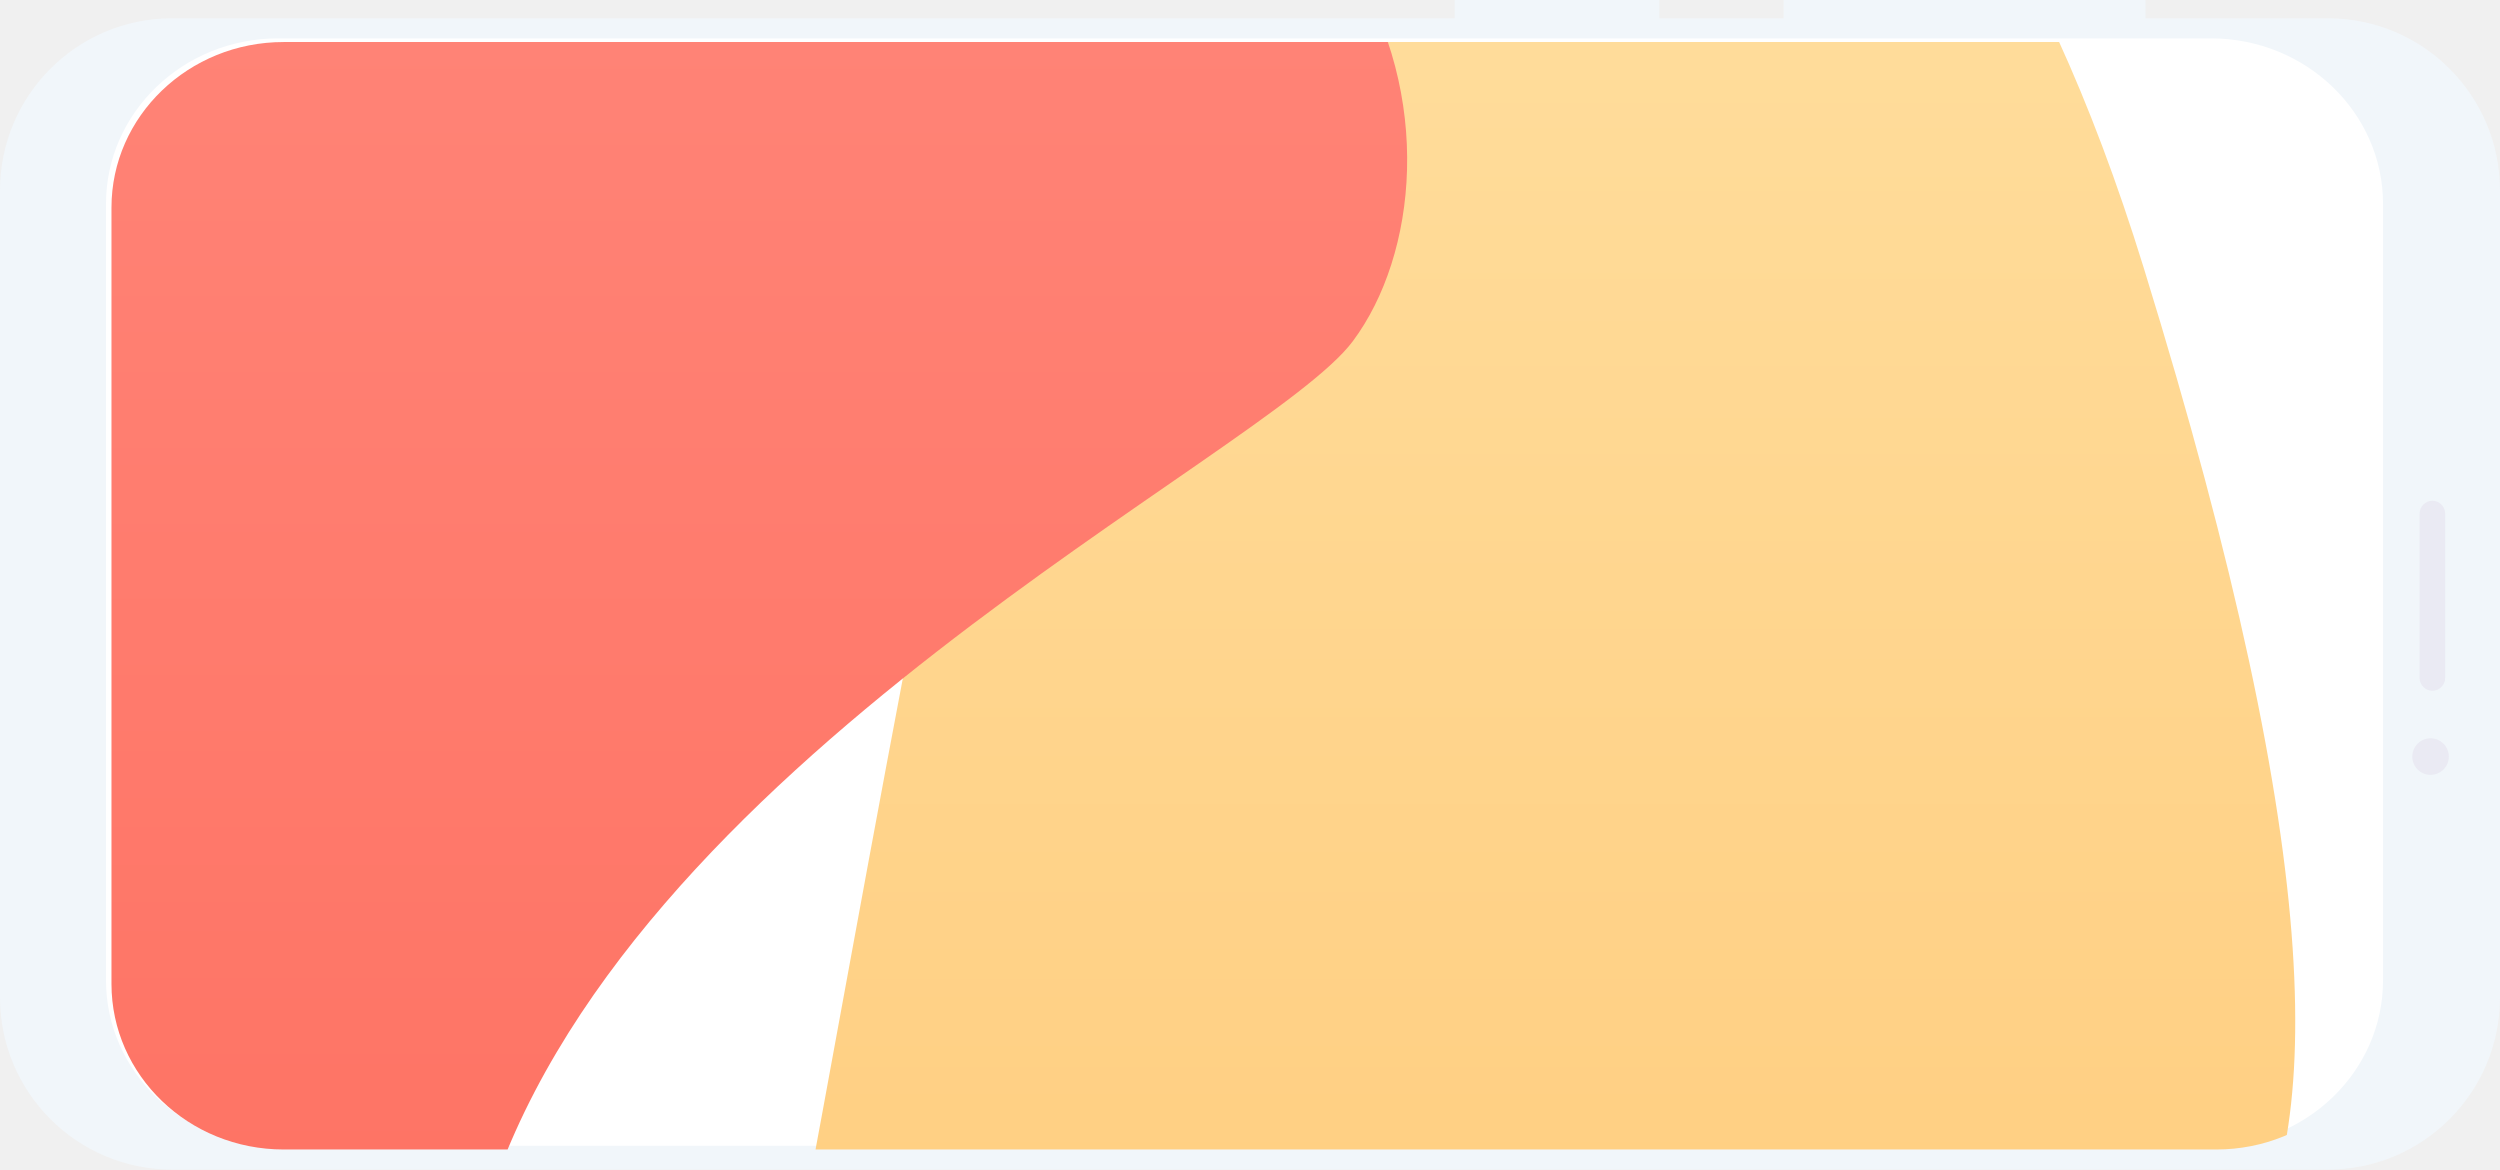
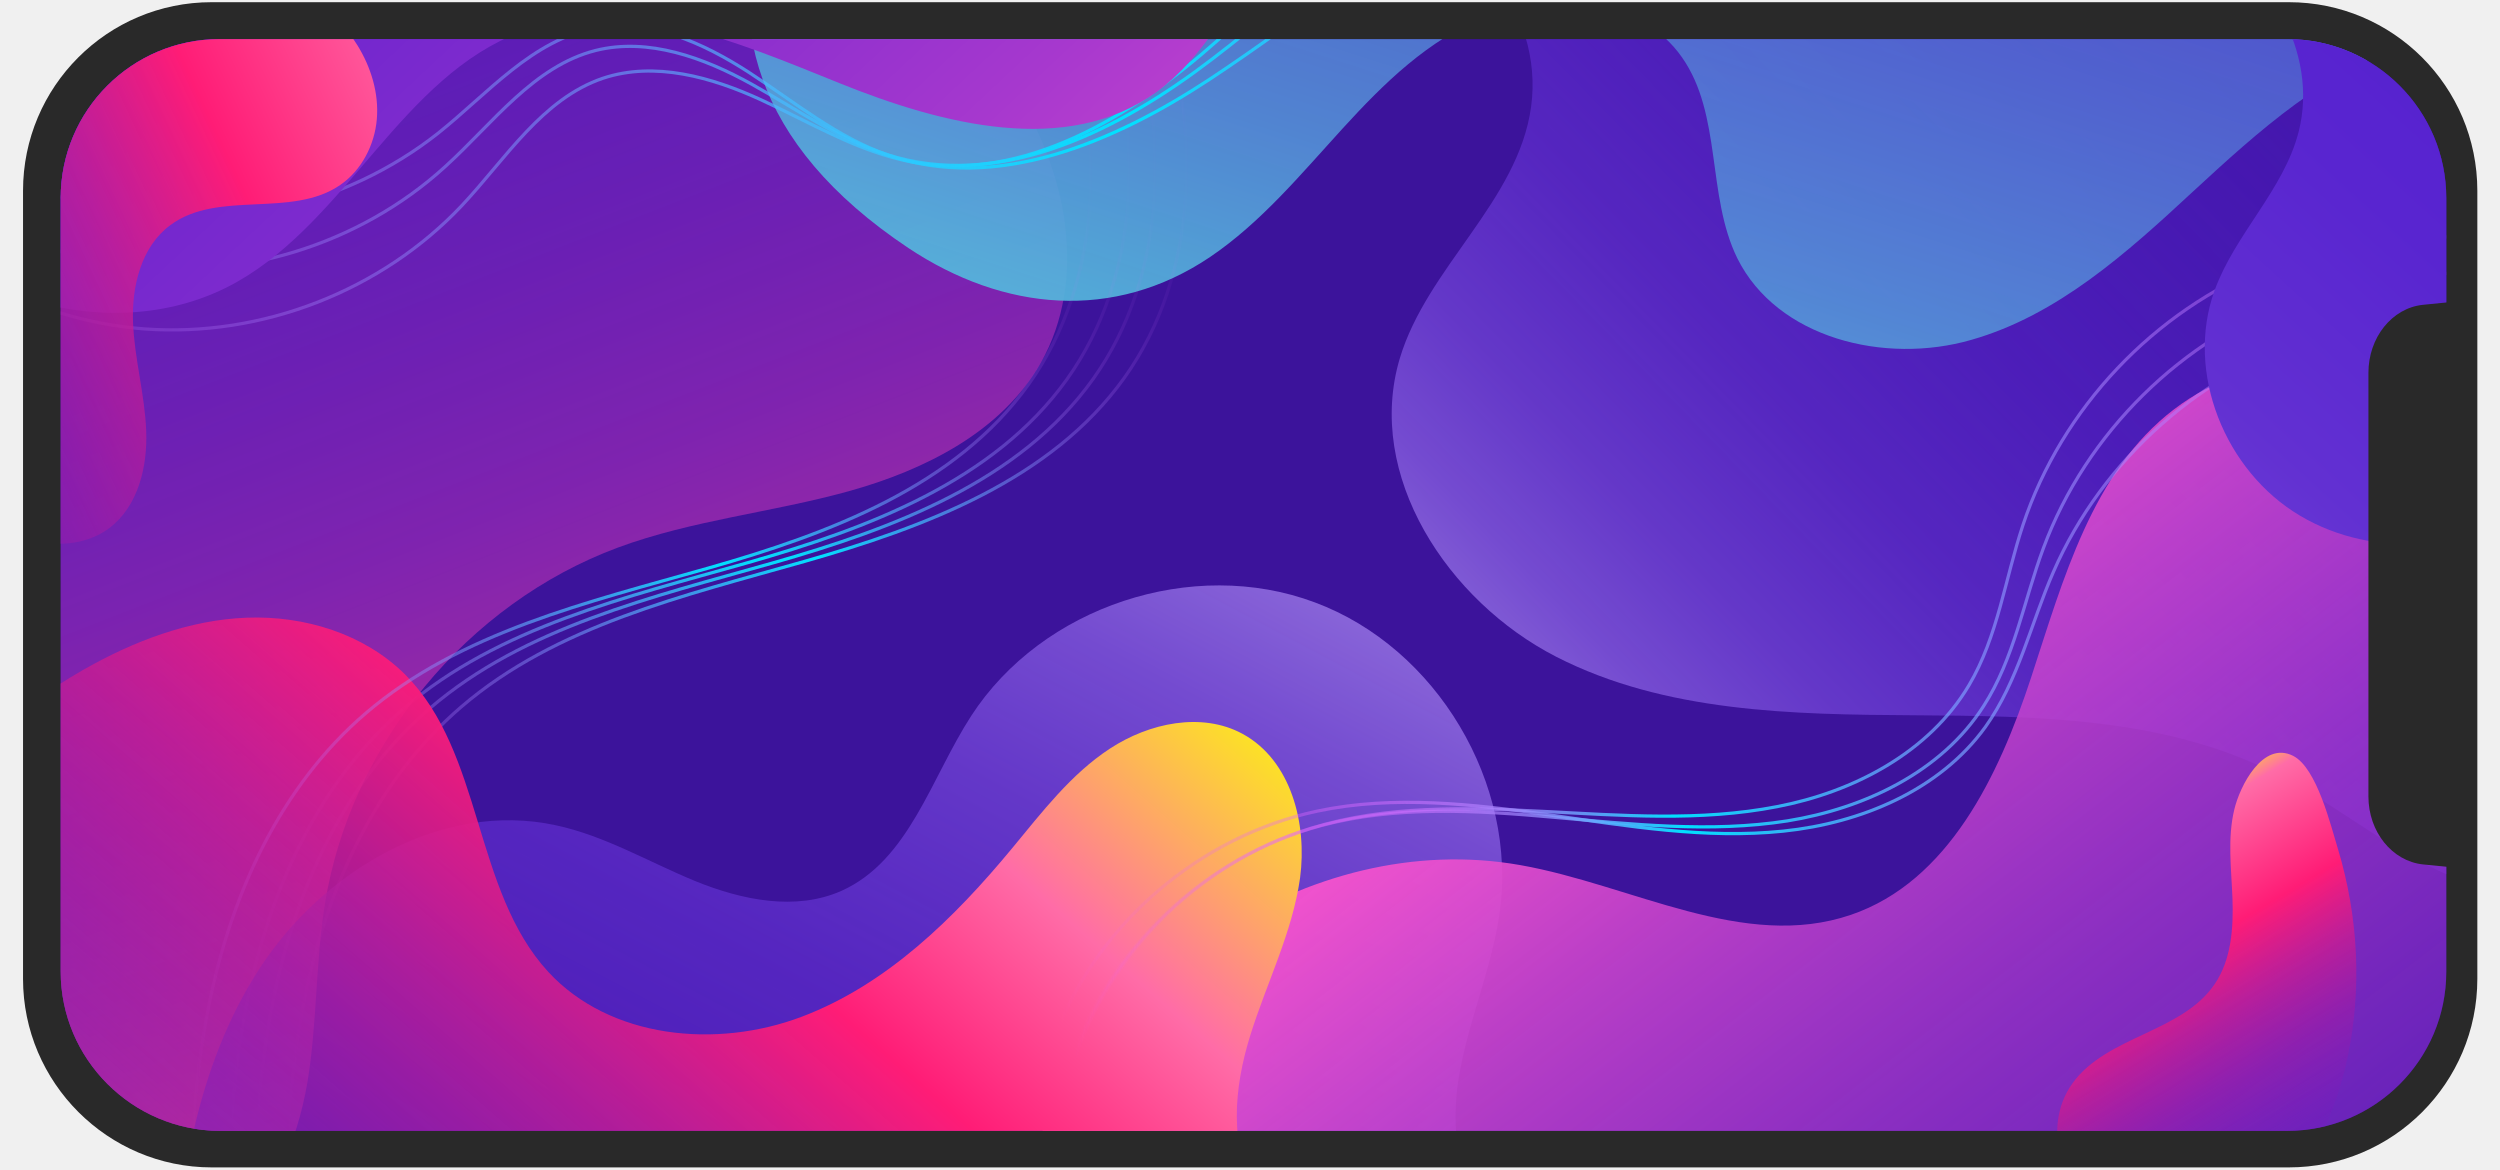
<svg xmlns="http://www.w3.org/2000/svg" xmlns:xlink="http://www.w3.org/1999/xlink" version="1.1" id="_x39_6306a94-3bea-4326-87c9-b4488db4c6c8" x="0px" y="0px" viewBox="0 0 684 320" style="enable-background:new 0 0 684 320;" xml:space="preserve">
  <style type="text/css">
- 	.st0{fill:#F1F6FA;}
- 	.st1{fill:#FFFFFF;}
- 	.st2{fill:#EAEAF3;}
- 	.st3{clip-path:url(#SVGID_2_);}
- 	.st4{fill:url(#SVGID_3_);}
- 	.st5{fill:url(#SVGID_4_);}
+ 	.st0{fill:#292929;}
+ 	.st1{clip-path:url(#SVGID_2_);}
+ 	.st2{clip-path:url(#SVGID_4_);fill:#3C139B;}
+ 	.st3{clip-path:url(#SVGID_6_);fill:url(#SVGID_7_);}
+ 	.st4{clip-path:url(#SVGID_9_);fill:url(#SVGID_10_);}
+ 	.st5{clip-path:url(#SVGID_12_);fill:url(#SVGID_13_);}
+ 	.st6{clip-path:url(#SVGID_15_);fill:url(#SVGID_16_);}
+ 	.st7{clip-path:url(#SVGID_18_);fill:url(#SVGID_19_);}
+ 	.st8{clip-path:url(#SVGID_21_);fill:url(#SVGID_22_);}
+ 	.st9{clip-path:url(#SVGID_24_);fill:none;stroke:#FFFFFF;stroke-width:0.882;stroke-miterlimit:10;}
+ 	.st10{clip-path:url(#SVGID_26_);fill:none;stroke:url(#SVGID_27_);stroke-width:0.882;stroke-miterlimit:10;}
+ 	.st11{clip-path:url(#SVGID_29_);fill:none;stroke:url(#SVGID_30_);stroke-width:0.882;stroke-miterlimit:10;}
+ 	.st12{clip-path:url(#SVGID_32_);fill:none;stroke:url(#SVGID_33_);stroke-width:0.882;stroke-miterlimit:10;}
+ 	.st13{clip-path:url(#SVGID_35_);fill:url(#SVGID_36_);}
+ 	.st14{clip-path:url(#SVGID_38_);fill:none;stroke:url(#SVGID_39_);stroke-width:0.882;stroke-miterlimit:10;}
+ 	.st15{clip-path:url(#SVGID_41_);fill:none;stroke:url(#SVGID_42_);stroke-width:0.882;stroke-miterlimit:10;}
+ 	.st16{clip-path:url(#SVGID_44_);fill:none;stroke:url(#SVGID_45_);stroke-width:0.882;stroke-miterlimit:10;}
+ 	.st17{clip-path:url(#SVGID_47_);fill:none;stroke:url(#SVGID_48_);stroke-width:0.882;stroke-miterlimit:10;}
+ 	.st18{clip-path:url(#SVGID_50_);fill:none;stroke:url(#SVGID_51_);stroke-width:0.882;stroke-miterlimit:10;}
+ 	.st19{clip-path:url(#SVGID_53_);fill:none;stroke:url(#SVGID_54_);stroke-width:0.882;stroke-miterlimit:10;}
+ 	.st20{clip-path:url(#SVGID_56_);fill:none;stroke:url(#SVGID_57_);stroke-width:0.882;stroke-miterlimit:10;}
+ 	.st21{clip-path:url(#SVGID_59_);fill:url(#SVGID_60_);}
+ 	.st22{clip-path:url(#SVGID_62_);fill:url(#SVGID_63_);}
+ 	.st23{clip-path:url(#SVGID_65_);fill:url(#SVGID_66_);}
+ 	.st24{opacity:0.4;fill:none;stroke:#FFFFFF;stroke-width:0.882;stroke-miterlimit:10;enable-background:new    ;}
</style>
-   <rect x="488" class="st0" width="99" height="7" />
-   <rect x="398" class="st0" width="56" height="7" />
-   <path class="st0" d="M684,52.1v220.8c0,26-21.1,47.1-47.1,47.1H47.1C21.1,320,0,298.9,0,272.9V52.1C0,26.1,21.1,5,47.1,5h589.8  C662.9,5,684,26.1,684,52.1z" />
-   <path class="st1" d="M652,55.8v212.4c0,25-21.1,45.3-47.1,45.3H76.1c-26,0-47.1-20.3-47.1-45.3V55.8c0-25,21.1-45.3,47.1-45.3h528.8  C630.9,10.5,652,30.8,652,55.8z" />
-   <path class="st2" d="M669,140.5v45c0,1.9-1.6,3.5-3.5,3.5l0,0c-1.9,0-3.5-1.6-3.5-3.5v-45c0-1.9,1.6-3.5,3.5-3.5l0,0  C667.4,137,669,138.6,669,140.5z" />
-   <circle class="st2" cx="665" cy="207" r="5" />
+   <path class="st0" d="M6.3,267.8V52.2c0-28.5,23.1-51.6,51.6-51.6h568.3c28.5,0,51.6,23.1,51.6,51.6v215.6  c0,28.5-23.1,51.6-51.6,51.6H57.9C29.5,319.4,6.3,296.2,6.3,267.8z" />
  <g>
-     <defs>
-       <path id="SVGID_1_" d="M653.5,56.8v212.4c0,25-21.1,45.3-47.1,45.3H77.6c-26,0-47.1-20.3-47.1-45.3V56.8c0-25,21.1-45.3,47.1-45.3    h528.8C632.4,11.5,653.5,31.8,653.5,56.8z" />
-     </defs>
-     <clipPath id="SVGID_2_">
-       <use xlink:href="#SVGID_1_" style="overflow:visible;" />
-     </clipPath>
-     <g class="st3">
-       <linearGradient id="SVGID_3_" gradientUnits="userSpaceOnUse" x1="432.58" y1="-1668.58" x2="1079.76" y2="-1668.58" gradientTransform="matrix(1.836970e-16 1 1 -1.836970e-16 2085.93 -536.17)">
-         <stop offset="0" style="stop-color:#FFE1A3" />
-         <stop offset="1" style="stop-color:#FFC672" />
-       </linearGradient>
-       <path class="st4" d="M283.5,15.2C296-32.1,330.7-71,375.2-91.4c58.9-26.9,153-24,211.3,164.6c102,330-7,299.6-82,309    c-80,10-207,37-250,133s-57-77-42-146C224.6,313.7,256.7,117.1,283.5,15.2z" />
-       <linearGradient id="SVGID_4_" gradientUnits="userSpaceOnUse" x1="1029.16" y1="-1349.823" x2="1775.41" y2="-1349.823" gradientTransform="matrix(1.836970e-16 1 1 -1.836970e-16 1421.75 -1165.75)">
-         <stop offset="0" style="stop-color:#FF8A7E" />
-         <stop offset="1" style="stop-color:#FE6655" />
-       </linearGradient>
-       <path class="st5" d="M-106.5-127.9c0,0,133.6,71.4,313.9,59.4S405.5,46,370.1,93.4c-23.7,31.7-200.8,115.2-237.6,239    S95.6,561.5,71.7,589c-23.3,26.9-51.6,77.1-193-228.4S-245-41.7-233.7-80.6C-226.4-105.9-196.3-156.9-106.5-127.9z" />
+     <g>
+       <defs>
+         <path id="SVGID_1_" d="M16.6,265.8V54.2c0-24,19.5-43.5,43.5-43.5h565.7c24,0,43.5,19.5,43.5,43.5v211.7     c0,24-19.5,43.5-43.5,43.5H60.1C36.2,309.3,16.6,289.8,16.6,265.8z" />
+       </defs>
+       <clipPath id="SVGID_2_">
+         <use xlink:href="#SVGID_1_" style="overflow:visible;" />
+       </clipPath>
+       <g class="st1">
+         <g>
+           <g>
+             <defs>
+               <rect id="SVGID_3_" x="15.6" y="-51.1" width="661.9" height="441.3" />
+             </defs>
+             <clipPath id="SVGID_4_">
+               <use xlink:href="#SVGID_3_" style="overflow:visible;" />
+             </clipPath>
+             <rect x="15.6" y="-51.1" class="st2" width="661.9" height="441.3" />
+           </g>
+           <g>
+             <defs>
+               <rect id="SVGID_5_" x="15.6" y="-51.1" width="661.9" height="441.3" />
+             </defs>
+             <clipPath id="SVGID_6_">
+               <use xlink:href="#SVGID_5_" style="overflow:visible;" />
+             </clipPath>
+             <linearGradient id="SVGID_7_" gradientUnits="userSpaceOnUse" x1="131.453" y1="8.103" x2="-202.471" y2="867.923" gradientTransform="matrix(1 0 0 -1 0 320)">
+               <stop offset="3.222830e-03" style="stop-color:#E7388B" />
+               <stop offset="4.861193e-02" style="stop-color:#C83299;stop-opacity:0.954" />
+               <stop offset="0.106" style="stop-color:#A92CA7;stop-opacity:0.897" />
+               <stop offset="0.171" style="stop-color:#8D27B3;stop-opacity:0.831" />
+               <stop offset="0.244" style="stop-color:#7723BD;stop-opacity:0.757" />
+               <stop offset="0.33" style="stop-color:#6620C5;stop-opacity:0.671" />
+               <stop offset="0.436" style="stop-color:#5B1ECA;stop-opacity:0.565" />
+               <stop offset="0.584" style="stop-color:#541CCD;stop-opacity:0.415" />
+               <stop offset="0.997" style="stop-color:#521CCE;stop-opacity:0" />
+             </linearGradient>
+             <path class="st3" d="M-190.9,141.8c20.2,96.3,99.3,177.8,195.1,200.7c19,4.6,40.6,6.6,56.8-4.4c13.6-9.2,20.3-25.7,23.1-41.9       c2.7-16.2,2.2-32.7,4.8-48.9c7-43.6,38.9-82.2,80.2-97.5c20.3-7.5,42.2-9.6,63.1-15.4c20.9-5.8,42-16.4,52.6-35.2       c12.8-22.7,7.2-52.1-6.9-74c-14-21.9-35.1-38.2-55.3-54.7c-20.1-16.5-40.3-34.4-51.2-58.1c-8.8-19.1-12.3-42.8-29.9-54.4       c-17.3-11.5-40.4-5.8-60,0.9c-33,11.1-65.4,23.9-97.2,38.2c-28.9,13-60.1,30.8-68.1,61.4c-4.1,15.7-1.5,33.5-10,47.3       c-8.3,13.6-24.8,19.3-38.5,27.3c-30,17.7-49.9,51.2-51,86s16.6,69.6,45.4,89.1" />
+           </g>
+           <g>
+             <defs>
+               <rect id="SVGID_8_" x="15.6" y="-51.1" width="661.9" height="441.3" />
+             </defs>
+             <clipPath id="SVGID_9_">
+               <use xlink:href="#SVGID_8_" style="overflow:visible;" />
+             </clipPath>
+             <linearGradient id="SVGID_10_" gradientUnits="userSpaceOnUse" x1="302.502" y1="156.941" x2="670.225" y2="515.2" gradientTransform="matrix(1 0 0 -1 0 320)">
+               <stop offset="3.222150e-03" style="stop-color:#C4B0EE" />
+               <stop offset="4.736898e-02" style="stop-color:#AD92E8;stop-opacity:0.956" />
+               <stop offset="0.105" style="stop-color:#9573E1;stop-opacity:0.898" />
+               <stop offset="0.17" style="stop-color:#8057DB;stop-opacity:0.832" />
+               <stop offset="0.243" style="stop-color:#6F41D6;stop-opacity:0.758" />
+               <stop offset="0.329" style="stop-color:#6230D2;stop-opacity:0.672" />
+               <stop offset="0.435" style="stop-color:#5925D0;stop-opacity:0.565" />
+               <stop offset="0.584" style="stop-color:#531ECE;stop-opacity:0.416" />
+               <stop offset="0.997" style="stop-color:#521CCE;stop-opacity:0" />
+             </linearGradient>
+             <path class="st4" d="M376.1-31.6c25.1,9.5,46.5,34.3,42.8,60.9C415.3,55.1,390.5,73.1,383,98c-9.6,32,13.1,66.5,42.8,81.7       c29.7,15.2,64.5,15.8,97.9,16s68.1,0.6,98,15.5c14.1,7,26.5,17,40.3,24.4c21.1,11.3,46.6,16.3,69.2,8.4       c30.1-10.6,48.8-42.4,53.1-74c4.4-31.7-2.9-63.6-10.2-94.8c-4.7-20.1-9.3-40.2-14-60.3c-8.2-35.2-16.4-70.6-31.2-103.5       C663.7-233.8,506.6-262,363.4-271.2c-106.4-6.8-236.1,18.8-203.6,156c9.7,41.2,37.1,72.2,80,79C284.9-29,331.9-48.3,376.1-31.6       z" />
+           </g>
+           <g>
+             <defs>
+               <rect id="SVGID_11_" x="15.6" y="-51.1" width="661.9" height="441.3" />
+             </defs>
+             <clipPath id="SVGID_12_">
+               <use xlink:href="#SVGID_11_" style="overflow:visible;" />
+             </clipPath>
+             <linearGradient id="SVGID_13_" gradientUnits="userSpaceOnUse" x1="393.265" y1="99.027" x2="817.766" y2="1421.204" gradientTransform="matrix(1 0 0 -1 0 320)">
+               <stop offset="3.222690e-03" style="stop-color:#55F8E1" />
+               <stop offset="2.421127e-02" style="stop-color:#55E2DF;stop-opacity:0.979" />
+               <stop offset="6.870525e-02" style="stop-color:#54B9DC;stop-opacity:0.934" />
+               <stop offset="0.119" style="stop-color:#5493D8;stop-opacity:0.884" />
+               <stop offset="0.173" style="stop-color:#5373D5;stop-opacity:0.829" />
+               <stop offset="0.233" style="stop-color:#5357D3;stop-opacity:0.769" />
+               <stop offset="0.301" style="stop-color:#5341D1;stop-opacity:0.701" />
+               <stop offset="0.38" style="stop-color:#5230D0;stop-opacity:0.621" />
+               <stop offset="0.478" style="stop-color:#5225CF;stop-opacity:0.522" />
+               <stop offset="0.615" style="stop-color:#521ECE;stop-opacity:0.384" />
+               <stop offset="0.997" style="stop-color:#521CCE;stop-opacity:0" />
+             </linearGradient>
+             <path class="st5" d="M406.7,4.4c18.2-7.5,42.2-4.9,53.5,11.3c11,15.7,6.7,37.7,15.1,54.9c10.9,22,40.4,29.2,64,22.4       c23.6-6.7,42.6-23.8,60.6-40.5c18-16.6,36.9-33.8,60.4-40.8c11.1-3.3,22.7-4.2,33.9-7.1c17-4.5,33.2-14.6,41.4-30.1       c10.9-20.8,5-47.2-8.6-66.4c-13.5-19.2-33.5-32.7-52.9-45.8c-12.6-8.4-25.1-16.9-37.7-25.3c-22-14.8-44.2-29.7-68.6-39.9       c-107.9-45.3-206.4,18.3-287.9,85.1C219.3-68.3,162.5,10.5,248.6,67.9c25.9,17.2,56.1,20.2,82.5,2.4       C359,51.4,374.6,17.5,406.7,4.4z" />
+           </g>
+           <g>
+             <defs>
+               <rect id="SVGID_14_" x="15.6" y="-51.1" width="661.9" height="441.3" />
+             </defs>
+             <clipPath id="SVGID_15_">
+               <use xlink:href="#SVGID_14_" style="overflow:visible;" />
+             </clipPath>
+             <linearGradient id="SVGID_16_" gradientUnits="userSpaceOnUse" x1="416.853" y1="219.883" x2="81.576" y2="-412.816" gradientTransform="matrix(1 0 0 -1 0 320)">
+               <stop offset="3.222150e-03" style="stop-color:#C4B0EE" />
+               <stop offset="4.736898e-02" style="stop-color:#AD92E8;stop-opacity:0.956" />
+               <stop offset="0.105" style="stop-color:#9573E1;stop-opacity:0.898" />
+               <stop offset="0.17" style="stop-color:#8057DB;stop-opacity:0.832" />
+               <stop offset="0.243" style="stop-color:#6F41D6;stop-opacity:0.758" />
+               <stop offset="0.329" style="stop-color:#6230D2;stop-opacity:0.672" />
+               <stop offset="0.435" style="stop-color:#5925D0;stop-opacity:0.565" />
+               <stop offset="0.584" style="stop-color:#531ECE;stop-opacity:0.416" />
+               <stop offset="0.997" style="stop-color:#521CCE;stop-opacity:0" />
+             </linearGradient>
+             <path class="st6" d="M404,570.3c30.1-16.9,52.8-46.7,60.9-80.2c8.2-33.6,1.7-70.4-17.3-99.2c-18-27.3-47.8-50.3-49.3-83       c-0.9-19.8,9.2-38.4,12-58.1c5-35.3-17.2-72.6-50.6-85c-33.4-12.5-74.6,1.1-94,31.1c-11,17-17,39.5-35.4,47.8       c-12.5,5.6-27.2,2.6-40-2.6c-12.7-5.2-24.7-12.4-38.2-15.3C120.9,219,88.4,238.2,71,265s-22.4,59.8-24,91.7       c-2.2,43.5,1,87.3,9.5,130c7.8,39,22.9,80.7,57.7,99.8c28.9,15.9,64.2,12.1,96.9,7.9c64.6-8.3,129.2-16.7,193.8-25       c4.8-4.8,9.6-9.7,14.5-14.5" />
+           </g>
+           <g>
+             <defs>
+               <rect id="SVGID_17_" x="15.6" y="-51.1" width="661.9" height="441.3" />
+             </defs>
+             <clipPath id="SVGID_18_">
+               <use xlink:href="#SVGID_17_" style="overflow:visible;" />
+             </clipPath>
+             <linearGradient id="SVGID_19_" gradientUnits="userSpaceOnUse" x1="829.933" y1="-338.825" x2="442.382" y2="164.089" gradientTransform="matrix(1 0 0 -1 0 320)">
+               <stop offset="3.222960e-03" style="stop-color:#521CCE;stop-opacity:0" />
+               <stop offset="0.195" style="stop-color:#551DCE;stop-opacity:0.193" />
+               <stop offset="0.348" style="stop-color:#5F20CE;stop-opacity:0.347" />
+               <stop offset="0.488" style="stop-color:#7026CE;stop-opacity:0.488" />
+               <stop offset="0.621" style="stop-color:#882ECE;stop-opacity:0.621" />
+               <stop offset="0.747" style="stop-color:#A638CE;stop-opacity:0.749" />
+               <stop offset="0.87" style="stop-color:#CC45CD;stop-opacity:0.872" />
+               <stop offset="0.986" style="stop-color:#F854CD;stop-opacity:0.99" />
+               <stop offset="0.997" style="stop-color:#FC55CD" />
+             </linearGradient>
+             <path class="st7" d="M316.8,488.9c-38.4-44.7-56.5-109-37.6-164.9C298,268.2,358,226.4,416,236.7c30.5,5.4,61.1,23.6,90.4,13.6       c26.7-9.1,40.5-38.1,49.3-64.9s16.7-56.3,39.1-73.4c21.7-16.6,52.5-17,78.4-8.2s48.3,25.5,70.6,41.4s45.8,31.4,72.5,37.4       c10.7,2.4,22,3.2,31.6,8.5c14.3,7.8,22.3,24.5,22.6,40.8s-6.1,32.1-14.9,45.8c-54.7,85-187.6,89.7-243.2,174.1       c-12.3,18.7-19.9,40.2-32.8,58.5C511.7,606.4,380.5,563.2,316.8,488.9z" />
+           </g>
+           <g>
+             <defs>
+               <rect id="SVGID_20_" x="15.6" y="-51.1" width="661.9" height="441.3" />
+             </defs>
+             <clipPath id="SVGID_21_">
+               <use xlink:href="#SVGID_20_" style="overflow:visible;" />
+             </clipPath>
+             <linearGradient id="SVGID_22_" gradientUnits="userSpaceOnUse" x1="645.153" y1="-24.855" x2="573.501" y2="95.466" gradientTransform="matrix(1 0 0 -1 0 320)">
+               <stop offset="0" style="stop-color:#521CCE;stop-opacity:0" />
+               <stop offset="9.029302e-02" style="stop-color:#571CCB;stop-opacity:0.131" />
+               <stop offset="0.197" style="stop-color:#651CC4;stop-opacity:0.285" />
+               <stop offset="0.311" style="stop-color:#7D1CB8;stop-opacity:0.451" />
+               <stop offset="0.431" style="stop-color:#9E1CA7;stop-opacity:0.625" />
+               <stop offset="0.555" style="stop-color:#C91C92;stop-opacity:0.806" />
+               <stop offset="0.682" style="stop-color:#FC1C78;stop-opacity:0.99" />
+               <stop offset="0.689" style="stop-color:#FF1C76" />
+               <stop offset="0.908" style="stop-color:#FF6CA7" />
+               <stop offset="0.983" style="stop-color:#FCEC1A" />
+             </linearGradient>
+             <path class="st8" d="M642.3,289.3c-3.2,15-9.7,29.9-21.5,39.8s-29.4,13.6-42.9,6.4s-19.9-26.8-10.8-39.2       c9.4-12.9,29.8-13.8,38.8-27c4.6-6.7,5.2-15.4,4.9-23.5s-1.4-16.4,0.5-24.3c1.5-6.4,7.8-18.9,16.1-14.7       c6.5,3.3,10.3,19.1,12.3,25.6C645.2,250.7,646.3,270.4,642.3,289.3z" />
+           </g>
+           <g>
+             <defs>
+               <rect id="SVGID_23_" x="15.6" y="-51.1" width="661.9" height="441.3" />
+             </defs>
+             <clipPath id="SVGID_24_">
+               <use xlink:href="#SVGID_23_" style="overflow:visible;" />
+             </clipPath>
+             <path class="st9" d="M107.9,331.9c0,2.3-1.9,4.2-4.2,4.2c-2.3,0-4.2-1.9-4.2-4.2c0-2.3,1.9-4.2,4.2-4.2       C106,327.6,107.9,329.5,107.9,331.9z" />
+           </g>
+           <g>
+             <defs>
+               <rect id="SVGID_25_" x="15.6" y="-51.1" width="661.9" height="441.3" />
+             </defs>
+             <clipPath id="SVGID_26_">
+               <use xlink:href="#SVGID_25_" style="overflow:visible;" />
+             </clipPath>
+             <linearGradient id="SVGID_27_" gradientUnits="userSpaceOnUse" x1="77.586" y1="182.277" x2="325.157" y2="182.277" gradientTransform="matrix(1 0 0 -1 0 320)">
+               <stop offset="3.221680e-03" style="stop-color:#E862FF;stop-opacity:0" />
+               <stop offset="6.836068e-02" style="stop-color:#D66CFF;stop-opacity:0.111" />
+               <stop offset="0.199" style="stop-color:#A785FF;stop-opacity:0.334" />
+               <stop offset="0.383" style="stop-color:#5CAFFF;stop-opacity:0.647" />
+               <stop offset="0.59" style="stop-color:#00E1FF" />
+               <stop offset="1" style="stop-color:#E862FF;stop-opacity:0" />
+             </linearGradient>
+             <path class="st10" d="M264.9-88.1c20.7,28.3,41.7,57.3,52.7,90.6s10.4,72.4-10,100.9c-20,27.9-54.5,40.8-87.5,50.2       c-33,9.4-67.9,17.5-93.9,39.8c-23.2,19.9-36.6,49.2-42.7,79.1c-6.2,29.9-5.7,60.7-5.2,91.3" />
+           </g>
+           <g>
+             <defs>
+               <rect id="SVGID_28_" x="15.6" y="-51.1" width="661.9" height="441.3" />
+             </defs>
+             <clipPath id="SVGID_29_">
+               <use xlink:href="#SVGID_28_" style="overflow:visible;" />
+             </clipPath>
+             <linearGradient id="SVGID_30_" gradientUnits="userSpaceOnUse" x1="68.986" y1="181.877" x2="316.557" y2="181.877" gradientTransform="matrix(1 0 0 -1 0 320)">
+               <stop offset="3.221680e-03" style="stop-color:#E862FF;stop-opacity:0" />
+               <stop offset="6.836068e-02" style="stop-color:#D66CFF;stop-opacity:0.111" />
+               <stop offset="0.199" style="stop-color:#A785FF;stop-opacity:0.334" />
+               <stop offset="0.383" style="stop-color:#5CAFFF;stop-opacity:0.647" />
+               <stop offset="0.59" style="stop-color:#00E1FF" />
+               <stop offset="1" style="stop-color:#E862FF;stop-opacity:0" />
+             </linearGradient>
+             <path class="st11" d="M256.3-87.7C277-59.4,298.1-30.4,309,2.9c11,33.3,10.4,72.4-10,100.9c-20,27.9-54.5,40.8-87.5,50.2       s-67.9,17.5-93.9,39.8C94.4,213.7,81,243,74.9,272.9c-6.2,29.9-5.7,60.7-5.2,91.3" />
+           </g>
+           <g>
+             <defs>
+               <rect id="SVGID_31_" x="15.6" y="-51.1" width="661.9" height="441.3" />
+             </defs>
+             <clipPath id="SVGID_32_">
+               <use xlink:href="#SVGID_31_" style="overflow:visible;" />
+             </clipPath>
+             <linearGradient id="SVGID_33_" gradientUnits="userSpaceOnUse" x1="61.886" y1="181.827" x2="309.457" y2="181.827" gradientTransform="matrix(1 0 0 -1 0 320)">
+               <stop offset="3.221680e-03" style="stop-color:#E862FF;stop-opacity:0" />
+               <stop offset="6.836068e-02" style="stop-color:#D66CFF;stop-opacity:0.111" />
+               <stop offset="0.199" style="stop-color:#A785FF;stop-opacity:0.334" />
+               <stop offset="0.383" style="stop-color:#5CAFFF;stop-opacity:0.647" />
+               <stop offset="0.59" style="stop-color:#00E1FF" />
+               <stop offset="1" style="stop-color:#E862FF;stop-opacity:0" />
+             </linearGradient>
+             <path class="st12" d="M249.2-87.7c20.7,28.3,41.7,57.3,52.7,90.6s10.4,72.4-10,100.9c-20,27.9-54.5,40.8-87.5,50.2       s-67.9,17.5-93.9,39.8C87.4,213.7,74,243.1,67.8,273s-5.7,60.7-5.2,91.3" />
+           </g>
+           <g>
+             <defs>
+               <rect id="SVGID_34_" x="15.6" y="-51.1" width="661.9" height="441.3" />
+             </defs>
+             <clipPath id="SVGID_35_">
+               <use xlink:href="#SVGID_34_" style="overflow:visible;" />
+             </clipPath>
+             <linearGradient id="SVGID_36_" gradientUnits="userSpaceOnUse" x1="41.604" y1="-221.94" x2="350.123" y2="131.097" gradientTransform="matrix(1 0 0 -1 0 320)">
+               <stop offset="0" style="stop-color:#521CCE;stop-opacity:0" />
+               <stop offset="9.029302e-02" style="stop-color:#571CCB;stop-opacity:0.131" />
+               <stop offset="0.197" style="stop-color:#651CC4;stop-opacity:0.285" />
+               <stop offset="0.311" style="stop-color:#7D1CB8;stop-opacity:0.451" />
+               <stop offset="0.431" style="stop-color:#9E1CA7;stop-opacity:0.625" />
+               <stop offset="0.555" style="stop-color:#C91C92;stop-opacity:0.806" />
+               <stop offset="0.682" style="stop-color:#FC1C78;stop-opacity:0.99" />
+               <stop offset="0.689" style="stop-color:#FF1C76" />
+               <stop offset="0.818" style="stop-color:#FF6CA7" />
+               <stop offset="0.983" style="stop-color:#FCEC1A" />
+             </linearGradient>
+             <path class="st13" d="M-53,291.5c7.7-44.9,36.3-85.7,75.9-108.3c13.7-7.8,28.9-13.6,44.6-14.2c15.8-0.6,32.1,4.4,43.3,15.5       c21.5,21.5,18.6,59,39.2,81.4c16.9,18.3,46,21.1,69.3,12.3c23.3-8.8,41.8-27,57.6-46.1c8.2-9.9,16.1-20.3,26.8-27.3       c10.7-7,25.1-10.1,36.3-4c13.2,7.2,17.7,24.5,15.7,39.4c-2.1,14.9-9.1,28.6-13.6,43s-6.1,31,2.1,43.7       c9.1,14.1,27.7,18.9,44.5,18s33-6.3,49.7-7.6c17.6-1.4,36.2,2,50.2,12.6c14,10.7,22.5,29.5,18,46.6       c-3.7,14-15.4,24.9-28.8,30.5s-28.2,6.5-42.7,5.8c-25.7-1.3-51-7.4-76.7-9.8c-63.8-6.1-127.3,10.6-190.9,19.4       c-55.5,7.7-115,8.6-166.6-16.2C-46.6,403.2-61.5,340.9-53,291.5z" />
+           </g>
+           <g>
+             <defs>
+               <rect id="SVGID_37_" x="15.6" y="-51.1" width="661.9" height="441.3" />
+             </defs>
+             <clipPath id="SVGID_38_">
+               <use xlink:href="#SVGID_37_" style="overflow:visible;" />
+             </clipPath>
+             <linearGradient id="SVGID_39_" gradientUnits="userSpaceOnUse" x1="51.386" y1="180.477" x2="298.957" y2="180.477" gradientTransform="matrix(1 0 0 -1 0 320)">
+               <stop offset="3.221680e-03" style="stop-color:#E862FF;stop-opacity:0" />
+               <stop offset="6.836068e-02" style="stop-color:#D66CFF;stop-opacity:0.111" />
+               <stop offset="0.199" style="stop-color:#A785FF;stop-opacity:0.334" />
+               <stop offset="0.383" style="stop-color:#5CAFFF;stop-opacity:0.647" />
+               <stop offset="0.59" style="stop-color:#00E1FF" />
+               <stop offset="1" style="stop-color:#E862FF;stop-opacity:0" />
+             </linearGradient>
+             <path class="st14" d="M238.7-86.3C259.4-58,280.4-29,291.4,4.3s10.4,72.4-10,100.9c-20,27.9-54.5,40.8-87.5,50.2       c-33,9.4-67.9,17.5-93.9,39.8c-23.2,19.9-36.6,49.2-42.7,79.1c-6.2,29.9-5.7,60.7-5.2,91.3" />
+           </g>
+           <g>
+             <defs>
+               <rect id="SVGID_40_" x="15.6" y="-51.1" width="661.9" height="441.3" />
+             </defs>
+             <clipPath id="SVGID_41_">
+               <use xlink:href="#SVGID_40_" style="overflow:visible;" />
+             </clipPath>
+             <linearGradient id="SVGID_42_" gradientUnits="userSpaceOnUse" x1="292.176" y1="140.791" x2="718.31" y2="140.791" gradientTransform="matrix(1 0 0 -1 0 320)">
+               <stop offset="3.221680e-03" style="stop-color:#E862FF;stop-opacity:0" />
+               <stop offset="0.114" style="stop-color:#E663FF;stop-opacity:0.286" />
+               <stop offset="0.168" style="stop-color:#DE67FF;stop-opacity:0.427" />
+               <stop offset="0.21" style="stop-color:#D16FFF;stop-opacity:0.536" />
+               <stop offset="0.246" style="stop-color:#BE79FF;stop-opacity:0.63" />
+               <stop offset="0.278" style="stop-color:#A686FF;stop-opacity:0.713" />
+               <stop offset="0.307" style="stop-color:#8896FF;stop-opacity:0.788" />
+               <stop offset="0.334" style="stop-color:#65AAFF;stop-opacity:0.858" />
+               <stop offset="0.359" style="stop-color:#3BC1FF;stop-opacity:0.924" />
+               <stop offset="0.383" style="stop-color:#0ED9FF;stop-opacity:0.984" />
+               <stop offset="0.389" style="stop-color:#00E1FF" />
+               <stop offset="0.454" style="stop-color:#32C5FF;stop-opacity:0.893" />
+               <stop offset="0.526" style="stop-color:#62ABFF;stop-opacity:0.776" />
+               <stop offset="0.6" style="stop-color:#8B95FF;stop-opacity:0.655" />
+               <stop offset="0.674" style="stop-color:#AD82FF;stop-opacity:0.533" />
+               <stop offset="0.751" style="stop-color:#C774FF;stop-opacity:0.408" />
+               <stop offset="0.829" style="stop-color:#D96AFF;stop-opacity:0.28" />
+               <stop offset="0.91" style="stop-color:#E464FF;stop-opacity:0.147" />
+               <stop offset="1" style="stop-color:#E862FF;stop-opacity:0" />
+             </linearGradient>
+             <path class="st15" d="M718.1,78.4c-29.6-16-66.3-18.2-97.5-5.8s-56.5,39.1-67.1,71c-4.9,14.7-6.9,30.6-14.8,43.9       c-10.9,18.4-31.6,29.2-52.5,33.2c-21,4.1-42.6,2.4-63.9,1.3c-21.3-1.1-43.1-1.7-63.6,4.6c-31.4,9.6-57.1,35.9-66.1,67.5" />
+           </g>
+           <g>
+             <defs>
+               <rect id="SVGID_43_" x="15.6" y="-51.1" width="661.9" height="441.3" />
+             </defs>
+             <clipPath id="SVGID_44_">
+               <use xlink:href="#SVGID_43_" style="overflow:visible;" />
+             </clipPath>
+             <linearGradient id="SVGID_45_" gradientUnits="userSpaceOnUse" x1="292.58" y1="137.276" x2="726.223" y2="137.276" gradientTransform="matrix(1 0 0 -1 0 320)">
+               <stop offset="3.221680e-03" style="stop-color:#E862FF;stop-opacity:0" />
+               <stop offset="0.114" style="stop-color:#E663FF;stop-opacity:0.286" />
+               <stop offset="0.168" style="stop-color:#DE67FF;stop-opacity:0.427" />
+               <stop offset="0.21" style="stop-color:#D16FFF;stop-opacity:0.536" />
+               <stop offset="0.246" style="stop-color:#BE79FF;stop-opacity:0.63" />
+               <stop offset="0.278" style="stop-color:#A686FF;stop-opacity:0.713" />
+               <stop offset="0.307" style="stop-color:#8896FF;stop-opacity:0.788" />
+               <stop offset="0.334" style="stop-color:#65AAFF;stop-opacity:0.858" />
+               <stop offset="0.359" style="stop-color:#3BC1FF;stop-opacity:0.924" />
+               <stop offset="0.383" style="stop-color:#0ED9FF;stop-opacity:0.984" />
+               <stop offset="0.389" style="stop-color:#00E1FF" />
+               <stop offset="0.454" style="stop-color:#32C5FF;stop-opacity:0.893" />
+               <stop offset="0.526" style="stop-color:#62ABFF;stop-opacity:0.776" />
+               <stop offset="0.6" style="stop-color:#8B95FF;stop-opacity:0.655" />
+               <stop offset="0.674" style="stop-color:#AD82FF;stop-opacity:0.533" />
+               <stop offset="0.751" style="stop-color:#C774FF;stop-opacity:0.408" />
+               <stop offset="0.829" style="stop-color:#D96AFF;stop-opacity:0.28" />
+               <stop offset="0.91" style="stop-color:#E464FF;stop-opacity:0.147" />
+               <stop offset="1" style="stop-color:#E862FF;stop-opacity:0" />
+             </linearGradient>
+             <path class="st16" d="M726,90.5c-29-17-65.6-20.5-97.3-9.2s-57.9,37.1-69.6,68.6c-5.4,14.5-8,30.3-16.4,43.3       c-11.5,18-32.6,28-53.7,31.4c-21.1,3.3-42.6,0.9-63.9-1s-43.1-3.2-63.7,2.3c-31.7,8.5-58.4,33.8-68.4,65.1" />
+           </g>
+           <g>
+             <defs>
+               <rect id="SVGID_46_" x="15.6" y="-51.1" width="661.9" height="441.3" />
+             </defs>
+             <clipPath id="SVGID_47_">
+               <use xlink:href="#SVGID_46_" style="overflow:visible;" />
+             </clipPath>
+             <linearGradient id="SVGID_48_" gradientUnits="userSpaceOnUse" x1="288.288" y1="134.944" x2="731.843" y2="134.944" gradientTransform="matrix(1 0 0 -1 0 320)">
+               <stop offset="3.221680e-03" style="stop-color:#E862FF;stop-opacity:0" />
+               <stop offset="0.114" style="stop-color:#E663FF;stop-opacity:0.286" />
+               <stop offset="0.168" style="stop-color:#DE67FF;stop-opacity:0.427" />
+               <stop offset="0.21" style="stop-color:#D16FFF;stop-opacity:0.536" />
+               <stop offset="0.246" style="stop-color:#BE79FF;stop-opacity:0.63" />
+               <stop offset="0.278" style="stop-color:#A686FF;stop-opacity:0.713" />
+               <stop offset="0.307" style="stop-color:#8896FF;stop-opacity:0.788" />
+               <stop offset="0.334" style="stop-color:#65AAFF;stop-opacity:0.858" />
+               <stop offset="0.359" style="stop-color:#3BC1FF;stop-opacity:0.924" />
+               <stop offset="0.383" style="stop-color:#0ED9FF;stop-opacity:0.984" />
+               <stop offset="0.389" style="stop-color:#00E1FF" />
+               <stop offset="0.454" style="stop-color:#32C5FF;stop-opacity:0.893" />
+               <stop offset="0.526" style="stop-color:#62ABFF;stop-opacity:0.776" />
+               <stop offset="0.6" style="stop-color:#8B95FF;stop-opacity:0.655" />
+               <stop offset="0.674" style="stop-color:#AD82FF;stop-opacity:0.533" />
+               <stop offset="0.751" style="stop-color:#C774FF;stop-opacity:0.408" />
+               <stop offset="0.829" style="stop-color:#D96AFF;stop-opacity:0.28" />
+               <stop offset="0.91" style="stop-color:#E464FF;stop-opacity:0.147" />
+               <stop offset="1" style="stop-color:#E862FF;stop-opacity:0" />
+             </linearGradient>
+             <path class="st17" d="M731.6,106.1c-28.1-18.5-64.4-23.9-96.7-14.4c-32.2,9.6-59.7,34-73.1,64.8c-6.2,14.2-9.6,29.8-18.6,42.4       c-12.5,17.3-34,26.3-55.3,28.5c-21.2,2.2-42.6-1.4-63.7-4.4s-42.8-5.5-63.7-1.1c-32.1,6.8-60.1,30.7-71.8,61.4" />
+           </g>
+           <g>
+             <defs>
+               <rect id="SVGID_49_" x="15.6" y="-51.1" width="661.9" height="441.3" />
+             </defs>
+             <clipPath id="SVGID_50_">
+               <use xlink:href="#SVGID_49_" style="overflow:visible;" />
+             </clipPath>
+             <linearGradient id="SVGID_51_" gradientUnits="userSpaceOnUse" x1="-41.662" y1="334.869" x2="556.552" y2="334.869" gradientTransform="matrix(1 0 0 -1 0 320)">
+               <stop offset="3.221680e-03" style="stop-color:#E862FF;stop-opacity:0" />
+               <stop offset="6.836068e-02" style="stop-color:#D66CFF;stop-opacity:0.111" />
+               <stop offset="0.199" style="stop-color:#A785FF;stop-opacity:0.334" />
+               <stop offset="0.383" style="stop-color:#5CAFFF;stop-opacity:0.647" />
+               <stop offset="0.59" style="stop-color:#00E1FF" />
+               <stop offset="1" style="stop-color:#E862FF;stop-opacity:0" />
+             </linearGradient>
+             <path class="st18" d="M-41.3,43.9C-23,70.2,7.6,87.6,39.6,90c32,2.3,64.8-10.4,86.8-33.8c12-12.8,22-29.2,38.6-34.8       c14.1-4.7,29.7-0.3,43.2,5.9s26.5,14.2,41.2,17c30.7,5.8,60.6-12.6,83.9-33.4s44.6-45.4,73.7-56.8c19-7.4,39.9-8.5,60.2-10.2       c20.4-1.7,41.3-4.4,59.1-14.5s31.7-29.5,29.6-49.8" />
+           </g>
+           <g>
+             <defs>
+               <rect id="SVGID_52_" x="15.6" y="-51.1" width="661.9" height="441.3" />
+             </defs>
+             <clipPath id="SVGID_53_">
+               <use xlink:href="#SVGID_52_" style="overflow:visible;" />
+             </clipPath>
+             <linearGradient id="SVGID_54_" gradientUnits="userSpaceOnUse" x1="-23.888" y1="230.783" x2="574.361" y2="230.783" gradientTransform="matrix(0.9895 0.1445 0.1445 -0.9895 -45.9752 173.6906)">
+               <stop offset="3.221680e-03" style="stop-color:#E862FF;stop-opacity:0" />
+               <stop offset="6.836068e-02" style="stop-color:#D66CFF;stop-opacity:0.111" />
+               <stop offset="0.199" style="stop-color:#A785FF;stop-opacity:0.334" />
+               <stop offset="0.383" style="stop-color:#5CAFFF;stop-opacity:0.647" />
+               <stop offset="0.59" style="stop-color:#00E1FF" />
+               <stop offset="1" style="stop-color:#E862FF;stop-opacity:0" />
+             </linearGradient>
+             <path class="st19" d="M-44.4,0.1C-30.1,28.8-2.3,50.5,29,57.4s65.6-1,90.8-20.9c13.7-10.9,25.9-25.7,43.2-28.8       c14.7-2.6,29.4,4,41.9,12.1s24.2,17.9,38.3,22.7c29.5,10.2,61.8-3.7,87.9-20.9s50.7-38.5,81.1-45.6c19.9-4.6,40.7-2.6,61.1-1.4       c20.4,1.3,41.5,1.7,60.5-5.8c19-7.4,35.7-24.6,36.5-45" />
+           </g>
+           <g>
+             <defs>
+               <rect id="SVGID_55_" x="15.6" y="-51.1" width="661.9" height="441.3" />
+             </defs>
+             <clipPath id="SVGID_56_">
+               <use xlink:href="#SVGID_55_" style="overflow:visible;" />
+             </clipPath>
+             <linearGradient id="SVGID_57_" gradientUnits="userSpaceOnUse" x1="-36.609" y1="279.835" x2="561.464" y2="279.835" gradientTransform="matrix(0.9971 7.650000e-02 7.650000e-02 -0.9971 -25.0738 243.6524)">
+               <stop offset="3.221680e-03" style="stop-color:#E862FF;stop-opacity:0" />
+               <stop offset="6.836068e-02" style="stop-color:#D66CFF;stop-opacity:0.111" />
+               <stop offset="0.199" style="stop-color:#A785FF;stop-opacity:0.334" />
+               <stop offset="0.383" style="stop-color:#5CAFFF;stop-opacity:0.647" />
+               <stop offset="0.59" style="stop-color:#00E1FF" />
+               <stop offset="1" style="stop-color:#E862FF;stop-opacity:0" />
+             </linearGradient>
+             <path class="st20" d="M-44.3,20.4C-28,48.1,1.1,67.8,32.8,72.6c31.7,4.8,65.4-5.4,89.1-27.1c13-11.8,24.1-27.4,41.1-31.7       c14.4-3.6,29.6,2,42.6,9.2s25.4,16.2,39.8,20.1c30.1,8.1,61.4-7.9,86.2-26.9c24.8-18.9,48-41.9,77.8-51       c19.6-6,40.4-5.4,60.8-5.6c20.4-0.1,41.5-1.2,60-9.9s33.9-26.9,33.4-47.4" />
+           </g>
+           <g>
+             <defs>
+               <rect id="SVGID_58_" x="15.6" y="-51.1" width="661.9" height="441.3" />
+             </defs>
+             <clipPath id="SVGID_59_">
+               <use xlink:href="#SVGID_58_" style="overflow:visible;" />
+             </clipPath>
+             <linearGradient id="SVGID_60_" gradientUnits="userSpaceOnUse" x1="373.075" y1="143.483" x2="800.282" y2="613.951" gradientTransform="matrix(1 0 0 -1 0 320)">
+               <stop offset="3.222150e-03" style="stop-color:#C4B0EE" />
+               <stop offset="4.735005e-02" style="stop-color:#AD92E8" />
+               <stop offset="0.105" style="stop-color:#9573E1" />
+               <stop offset="0.17" style="stop-color:#8057DB" />
+               <stop offset="0.243" style="stop-color:#6F41D6" />
+               <stop offset="0.329" style="stop-color:#6230D2" />
+               <stop offset="0.435" style="stop-color:#5925D0" />
+               <stop offset="0.584" style="stop-color:#531ECE" />
+               <stop offset="0.997" style="stop-color:#521CCE" />
+             </linearGradient>
+             <path class="st21" d="M413.1-150.7c-25.2-2.2-52,12.6-60.4,36.4c-9,25.4,4.1,54.8,25.7,70.8s49.7,20.7,76.6,20.2       s53.5-5.8,80.3-7.6c22.4-1.5,46-0.2,65.6,10.9c19.5,11.1,33.6,34.3,28,56.1c-4.1,15.9-17.4,27.9-23,43.4       c-8.1,22.4,2.9,49.5,23.4,61.6c20.5,12.2,48.1,9.7,67.4-4.3c19-13.7,29.8-36.6,33.8-59.6c4-23.1,2-46.8,0-70.1       c-2.8-32.6-7.4-68.7-32.3-90c-17.2-14.7-40.7-19-63.1-22.1c-93.3-12.8-188.4-12.7-281.6,0.2" />
+           </g>
+           <g>
+             <defs>
+               <rect id="SVGID_61_" x="15.6" y="-51.1" width="661.9" height="441.3" />
+             </defs>
+             <clipPath id="SVGID_62_">
+               <use xlink:href="#SVGID_61_" style="overflow:visible;" />
+             </clipPath>
+             <linearGradient id="SVGID_63_" gradientUnits="userSpaceOnUse" x1="-8.724" y1="659.922" x2="345.458" y2="221.926" gradientTransform="matrix(0.9974 -7.230000e-02 -7.230000e-02 -0.9974 32.0212 387.2587)">
+               <stop offset="3.222420e-03" style="stop-color:#521CCE" />
+               <stop offset="0.195" style="stop-color:#551DCE" />
+               <stop offset="0.348" style="stop-color:#5F20CE" />
+               <stop offset="0.488" style="stop-color:#7026CE" />
+               <stop offset="0.621" style="stop-color:#882ECE" />
+               <stop offset="0.747" style="stop-color:#A638CE" />
+               <stop offset="0.87" style="stop-color:#CC45CD" />
+               <stop offset="0.986" style="stop-color:#F854CD" />
+               <stop offset="0.997" style="stop-color:#FC55CD" />
+             </linearGradient>
+             <path class="st22" d="M-60-64.8C-67.1-25.9-63.4,17-39.9,48.8S30.4,96.6,64.9,77.1C95.2,59.9,110,20.9,142.6,8.7       c28.3-10.6,59.2,2.8,87.2,14.1s62.1,20.1,86.6,2.4c12.8-9.3,20.2-24.1,29.4-37c28.3-40,78.2-63.7,127.1-60.3       c-13.8-23.8-38.1-40.1-64-49.2s-53.6-11.8-81-13.6c-120.6-7.9-242.3-0.5-361.1,21.9c-17.3,3.3-36,7.7-46.8,21.6       C-90.4-78.2-90.6-58.9-84.7-43C-78.9-27-67.8-13.6-57-0.4" />
+           </g>
+           <g>
+             <defs>
+               <rect id="SVGID_64_" x="15.6" y="-51.1" width="661.9" height="441.3" />
+             </defs>
+             <clipPath id="SVGID_65_">
+               <use xlink:href="#SVGID_64_" style="overflow:visible;" />
+             </clipPath>
+             <linearGradient id="SVGID_66_" gradientUnits="userSpaceOnUse" x1="-82.694" y1="29.457" x2="156.603" y2="197.777" gradientTransform="matrix(0.9845 0.1752 0.1752 -0.9845 -38.8551 183.2107)">
+               <stop offset="0" style="stop-color:#521CCE;stop-opacity:0" />
+               <stop offset="9.029302e-02" style="stop-color:#571CCB;stop-opacity:0.131" />
+               <stop offset="0.197" style="stop-color:#651CC4;stop-opacity:0.285" />
+               <stop offset="0.311" style="stop-color:#7D1CB8;stop-opacity:0.451" />
+               <stop offset="0.431" style="stop-color:#9E1CA7;stop-opacity:0.625" />
+               <stop offset="0.555" style="stop-color:#C91C92;stop-opacity:0.806" />
+               <stop offset="0.682" style="stop-color:#FC1C78;stop-opacity:0.99" />
+               <stop offset="0.689" style="stop-color:#FF1C76" />
+               <stop offset="0.908" style="stop-color:#FF6CA7" />
+               <stop offset="0.983" style="stop-color:#FCEC1A" />
+             </linearGradient>
+             <path class="st23" d="M-24.6,102.4c-0.1,15.7,8.1,31.1,21,40c9.9,6.7,23.9,9.2,33.5,2.1c7.9-6,10.5-16.8,10.1-26.7       s-3.2-19.6-3.6-29.5c-0.4-9.9,2.2-20.8,10.2-26.7c13-9.7,33.2-1.8,46.5-11c5.8-4,9.4-10.9,10-18s-1.6-14.2-5.3-20.2       C88.6-2.3,70.2-9.8,53.1-8.1C35.9-6.5,20.2,3.3,8.9,16.4S-9.4,45.6-14.2,62.2c-4.7,16.2-7.4,33.1-5.6,49.8" />
+           </g>
+         </g>
+         <path class="st24" d="M183.6-26.2c0,2.3-1.9,4.2-4.2,4.2s-4.2-1.9-4.2-4.2s1.9-4.2,4.2-4.2C181.7-30.5,183.6-28.6,183.6-26.2z" />
+       </g>
    </g>
  </g>
+   <path class="st0" d="M675.8,82.1l-12.9,1.3c-8.5,0.9-14.9,9-14.9,18.6v115.9c0,9.7,6.5,17.7,14.9,18.6l12.9,1.3V82.1z" />
</svg>
